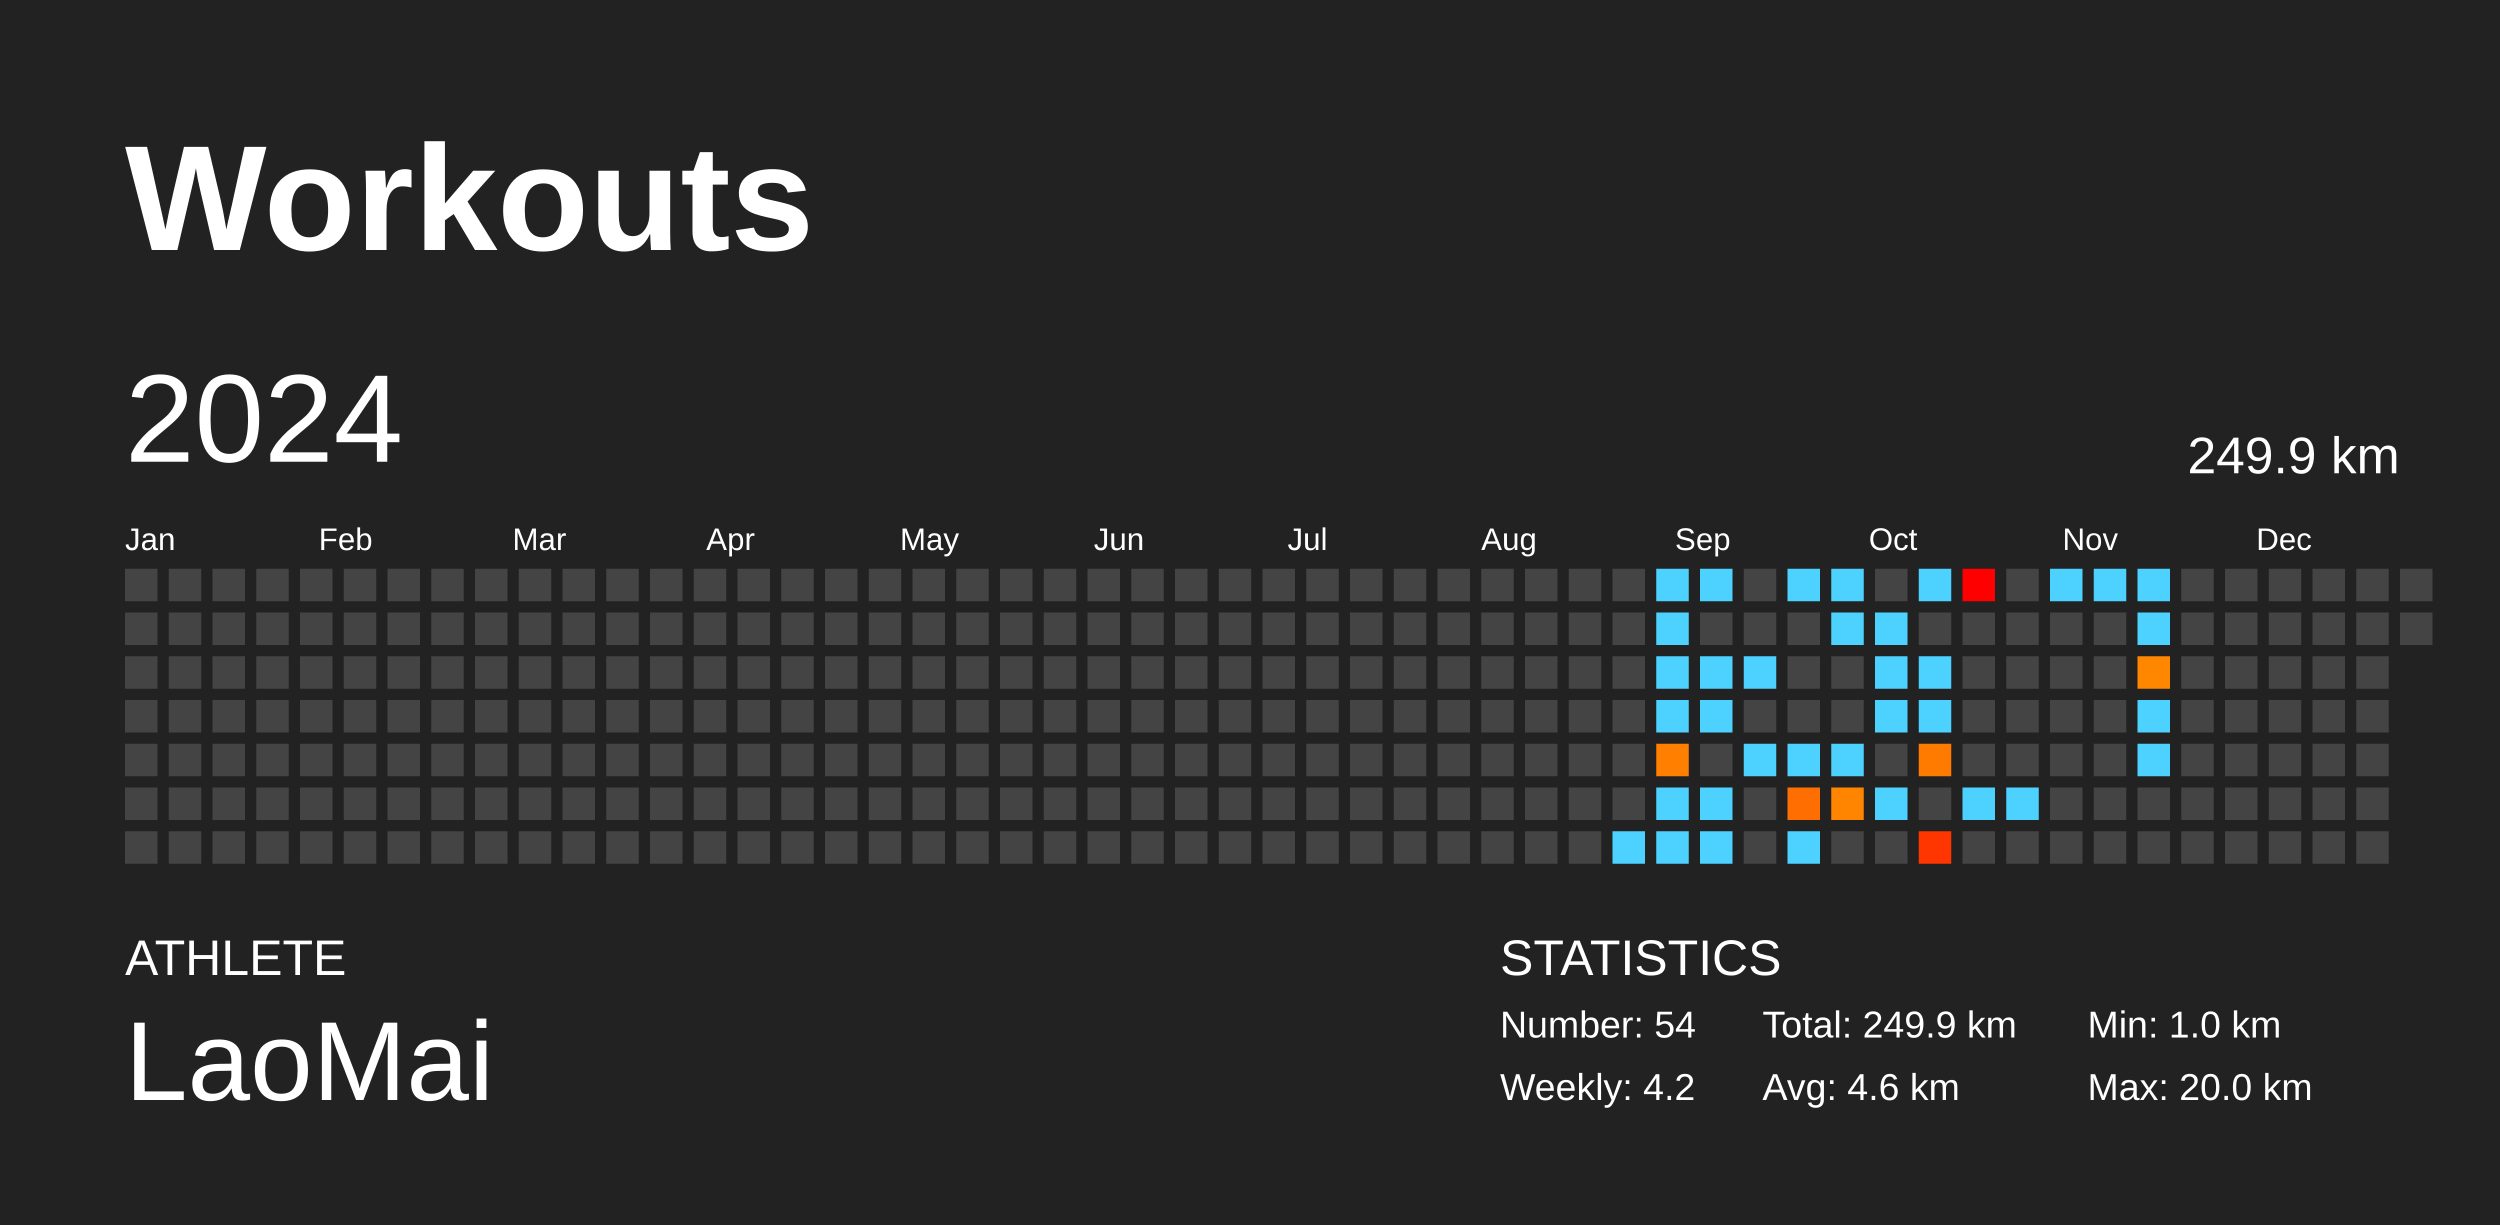
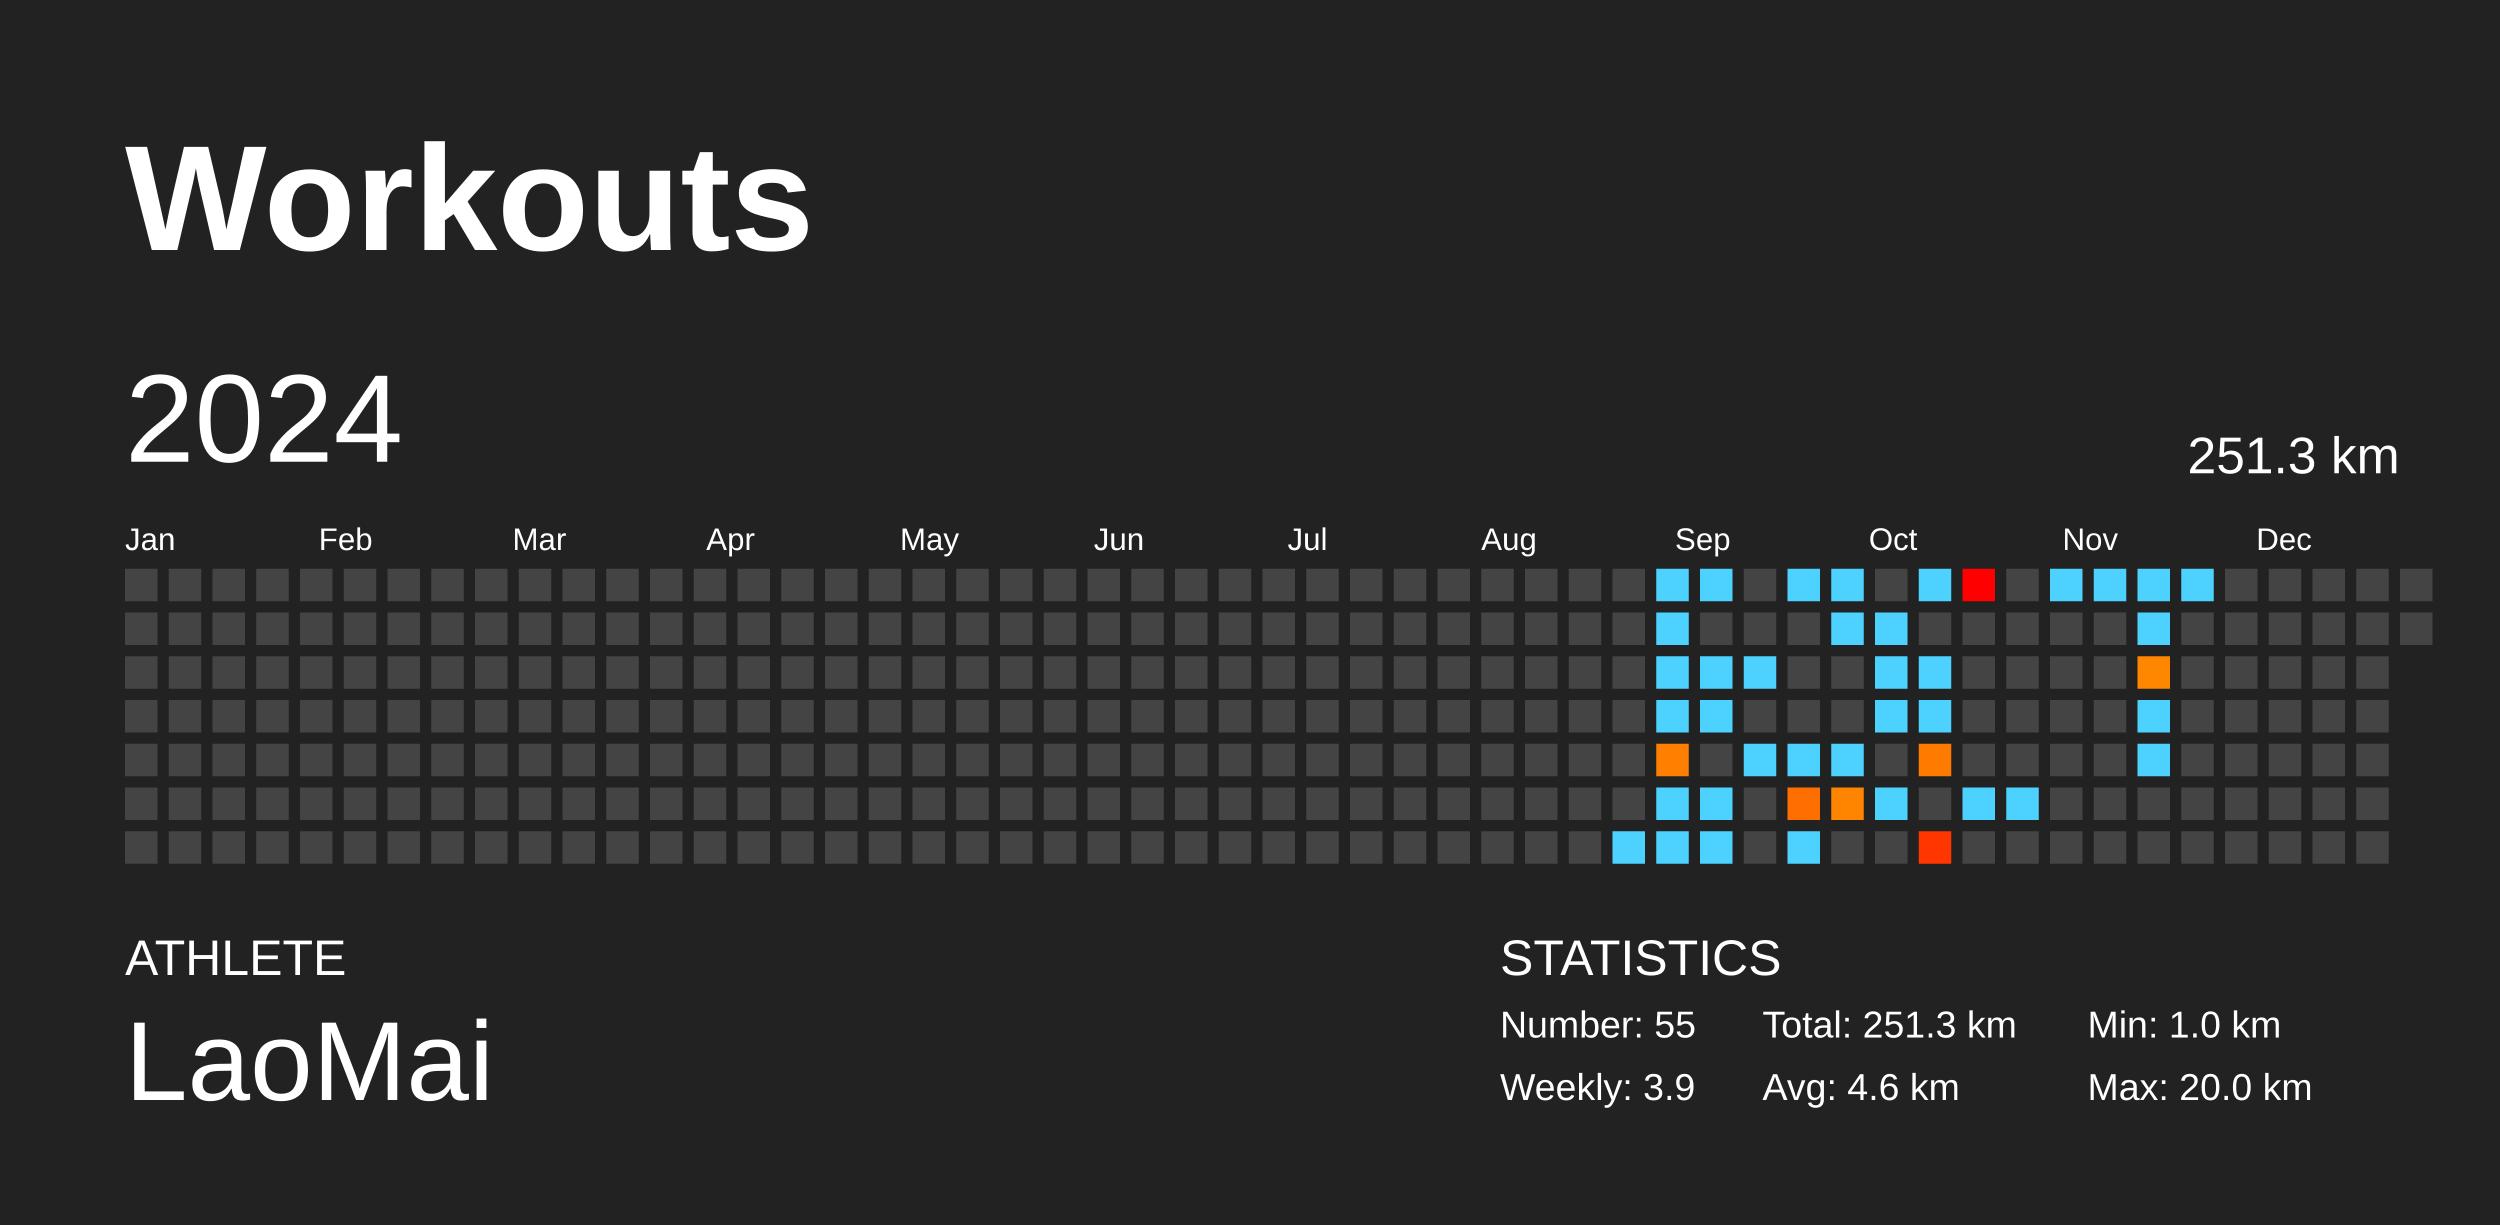
<svg xmlns="http://www.w3.org/2000/svg" baseProfile="full" height="98mm" version="1.1" viewBox="0,0,200,98" width="200mm">
  <defs />
  <rect fill="#222222" height="98" width="200" x="0" y="0" />
  <text fill="#FFFFFF" style="font-size:12px; font-family:Arial; font-weight:bold;" x="10" y="20">Workouts</text>
  <text fill="#FFFFFF" style="font-size:4px; font-family:Arial" x="10" y="78">ATHLETE</text>
  <text fill="#FFFFFF" style="font-size:9px; font-family:Arial" x="10" y="88">LaoMai</text>
  <text fill="#FFFFFF" style="font-size:4px; font-family:Arial" x="120" y="78">STATISTICS</text>
-   <text fill="#FFFFFF" style="font-size:3px; font-family:Arial" x="120" y="83">Number: 54</text>
-   <text fill="#FFFFFF" style="font-size:3px; font-family:Arial" x="120" y="88">Weekly: 4.2</text>
-   <text fill="#FFFFFF" style="font-size:3px; font-family:Arial" x="141" y="83">Total: 249.9 km</text>
+   <text fill="#FFFFFF" style="font-size:3px; font-family:Arial" x="120" y="83">Number: 55</text>
+   <text fill="#FFFFFF" style="font-size:3px; font-family:Arial" x="120" y="88">Weekly: 3.9</text>
+   <text fill="#FFFFFF" style="font-size:3px; font-family:Arial" x="141" y="83">Total: 251.3 km</text>
  <text fill="#FFFFFF" style="font-size:3px; font-family:Arial" x="141" y="88">Avg: 4.6 km</text>
  <text fill="#FFFFFF" style="font-size:3px; font-family:Arial" x="167" y="83">Min: 1.0 km</text>
  <text fill="#FFFFFF" style="font-size:3px; font-family:Arial" x="167" y="88">Max: 20.0 km</text>
  <text dominant-baseline="hanging" fill="#FFFFFF" style="font-size:10.0px; font-family:Arial;" x="10" y="30">2024</text>
-   <text dominant-baseline="hanging" fill="#FFFFFF" style="font-size:4.125px; font-family:Arial;" x="175" y="35">249.9 km</text>
+   <text dominant-baseline="hanging" fill="#FFFFFF" style="font-size:4.125px; font-family:Arial;" x="175" y="35">251.3 km</text>
  <text fill="#FFFFFF" style="font-size:2.5px; font-family:Arial" x="10.0" y="44">Jan</text>
  <text fill="#FFFFFF" style="font-size:2.5px; font-family:Arial" x="25.5" y="44">Feb</text>
  <text fill="#FFFFFF" style="font-size:2.5px; font-family:Arial" x="41.0" y="44">Mar</text>
  <text fill="#FFFFFF" style="font-size:2.5px; font-family:Arial" x="56.5" y="44">Apr</text>
  <text fill="#FFFFFF" style="font-size:2.5px; font-family:Arial" x="72.0" y="44">May</text>
  <text fill="#FFFFFF" style="font-size:2.5px; font-family:Arial" x="87.5" y="44">Jun</text>
  <text fill="#FFFFFF" style="font-size:2.5px; font-family:Arial" x="103.0" y="44">Jul</text>
  <text fill="#FFFFFF" style="font-size:2.5px; font-family:Arial" x="118.5" y="44">Aug</text>
  <text fill="#FFFFFF" style="font-size:2.5px; font-family:Arial" x="134.0" y="44">Sep</text>
  <text fill="#FFFFFF" style="font-size:2.5px; font-family:Arial" x="149.5" y="44">Oct</text>
  <text fill="#FFFFFF" style="font-size:2.5px; font-family:Arial" x="165.0" y="44">Nov</text>
  <text fill="#FFFFFF" style="font-size:2.5px; font-family:Arial" x="180.5" y="44">Dec</text>
  <rect fill="#444444" height="2.6" width="2.6" x="10.0" y="45.5" />
  <rect fill="#444444" height="2.6" width="2.6" x="10.0" y="49.0" />
  <rect fill="#444444" height="2.6" width="2.6" x="10.0" y="52.5" />
  <rect fill="#444444" height="2.6" width="2.6" x="10.0" y="56.0" />
  <rect fill="#444444" height="2.6" width="2.6" x="10.0" y="59.5" />
  <rect fill="#444444" height="2.6" width="2.6" x="10.0" y="63.0" />
  <rect fill="#444444" height="2.6" width="2.6" x="10.0" y="66.5" />
  <rect fill="#444444" height="2.6" width="2.6" x="13.5" y="45.5" />
  <rect fill="#444444" height="2.6" width="2.6" x="13.5" y="49.0" />
  <rect fill="#444444" height="2.6" width="2.6" x="13.5" y="52.5" />
  <rect fill="#444444" height="2.6" width="2.6" x="13.5" y="56.0" />
  <rect fill="#444444" height="2.6" width="2.6" x="13.5" y="59.5" />
  <rect fill="#444444" height="2.6" width="2.6" x="13.5" y="63.0" />
  <rect fill="#444444" height="2.6" width="2.6" x="13.5" y="66.5" />
  <rect fill="#444444" height="2.6" width="2.6" x="17.0" y="45.5" />
  <rect fill="#444444" height="2.6" width="2.6" x="17.0" y="49.0" />
  <rect fill="#444444" height="2.6" width="2.6" x="17.0" y="52.5" />
  <rect fill="#444444" height="2.6" width="2.6" x="17.0" y="56.0" />
  <rect fill="#444444" height="2.6" width="2.6" x="17.0" y="59.5" />
  <rect fill="#444444" height="2.6" width="2.6" x="17.0" y="63.0" />
  <rect fill="#444444" height="2.6" width="2.6" x="17.0" y="66.5" />
  <rect fill="#444444" height="2.6" width="2.6" x="20.5" y="45.5" />
  <rect fill="#444444" height="2.6" width="2.6" x="20.5" y="49.0" />
  <rect fill="#444444" height="2.6" width="2.6" x="20.5" y="52.5" />
  <rect fill="#444444" height="2.6" width="2.6" x="20.5" y="56.0" />
  <rect fill="#444444" height="2.6" width="2.6" x="20.5" y="59.5" />
  <rect fill="#444444" height="2.6" width="2.6" x="20.5" y="63.0" />
  <rect fill="#444444" height="2.6" width="2.6" x="20.5" y="66.5" />
  <rect fill="#444444" height="2.6" width="2.6" x="24.0" y="45.5" />
  <rect fill="#444444" height="2.6" width="2.6" x="24.0" y="49.0" />
  <rect fill="#444444" height="2.6" width="2.6" x="24.0" y="52.5" />
  <rect fill="#444444" height="2.6" width="2.6" x="24.0" y="56.0" />
  <rect fill="#444444" height="2.6" width="2.6" x="24.0" y="59.5" />
  <rect fill="#444444" height="2.6" width="2.6" x="24.0" y="63.0" />
  <rect fill="#444444" height="2.6" width="2.6" x="24.0" y="66.5" />
  <rect fill="#444444" height="2.6" width="2.6" x="27.5" y="45.5" />
  <rect fill="#444444" height="2.6" width="2.6" x="27.5" y="49.0" />
  <rect fill="#444444" height="2.6" width="2.6" x="27.5" y="52.5" />
  <rect fill="#444444" height="2.6" width="2.6" x="27.5" y="56.0" />
  <rect fill="#444444" height="2.6" width="2.6" x="27.5" y="59.5" />
  <rect fill="#444444" height="2.6" width="2.6" x="27.5" y="63.0" />
  <rect fill="#444444" height="2.6" width="2.6" x="27.5" y="66.5" />
  <rect fill="#444444" height="2.6" width="2.6" x="31.0" y="45.5" />
  <rect fill="#444444" height="2.6" width="2.6" x="31.0" y="49.0" />
  <rect fill="#444444" height="2.6" width="2.6" x="31.0" y="52.5" />
  <rect fill="#444444" height="2.6" width="2.6" x="31.0" y="56.0" />
  <rect fill="#444444" height="2.6" width="2.6" x="31.0" y="59.5" />
  <rect fill="#444444" height="2.6" width="2.6" x="31.0" y="63.0" />
  <rect fill="#444444" height="2.6" width="2.6" x="31.0" y="66.5" />
  <rect fill="#444444" height="2.6" width="2.6" x="34.5" y="45.5" />
  <rect fill="#444444" height="2.6" width="2.6" x="34.5" y="49.0" />
  <rect fill="#444444" height="2.6" width="2.6" x="34.5" y="52.5" />
  <rect fill="#444444" height="2.6" width="2.6" x="34.5" y="56.0" />
  <rect fill="#444444" height="2.6" width="2.6" x="34.5" y="59.5" />
  <rect fill="#444444" height="2.6" width="2.6" x="34.5" y="63.0" />
  <rect fill="#444444" height="2.6" width="2.6" x="34.5" y="66.5" />
  <rect fill="#444444" height="2.6" width="2.6" x="38.0" y="45.5" />
  <rect fill="#444444" height="2.6" width="2.6" x="38.0" y="49.0" />
  <rect fill="#444444" height="2.6" width="2.6" x="38.0" y="52.5" />
  <rect fill="#444444" height="2.6" width="2.6" x="38.0" y="56.0" />
  <rect fill="#444444" height="2.6" width="2.6" x="38.0" y="59.5" />
  <rect fill="#444444" height="2.6" width="2.6" x="38.0" y="63.0" />
  <rect fill="#444444" height="2.6" width="2.6" x="38.0" y="66.5" />
  <rect fill="#444444" height="2.6" width="2.6" x="41.5" y="45.5" />
  <rect fill="#444444" height="2.6" width="2.6" x="41.5" y="49.0" />
  <rect fill="#444444" height="2.6" width="2.6" x="41.5" y="52.5" />
  <rect fill="#444444" height="2.6" width="2.6" x="41.5" y="56.0" />
  <rect fill="#444444" height="2.6" width="2.6" x="41.5" y="59.5" />
  <rect fill="#444444" height="2.6" width="2.6" x="41.5" y="63.0" />
  <rect fill="#444444" height="2.6" width="2.6" x="41.5" y="66.5" />
  <rect fill="#444444" height="2.6" width="2.6" x="45.0" y="45.5" />
  <rect fill="#444444" height="2.6" width="2.6" x="45.0" y="49.0" />
  <rect fill="#444444" height="2.6" width="2.6" x="45.0" y="52.5" />
  <rect fill="#444444" height="2.6" width="2.6" x="45.0" y="56.0" />
  <rect fill="#444444" height="2.6" width="2.6" x="45.0" y="59.5" />
  <rect fill="#444444" height="2.6" width="2.6" x="45.0" y="63.0" />
  <rect fill="#444444" height="2.6" width="2.6" x="45.0" y="66.5" />
  <rect fill="#444444" height="2.6" width="2.6" x="48.5" y="45.5" />
  <rect fill="#444444" height="2.6" width="2.6" x="48.5" y="49.0" />
  <rect fill="#444444" height="2.6" width="2.6" x="48.5" y="52.5" />
  <rect fill="#444444" height="2.6" width="2.6" x="48.5" y="56.0" />
  <rect fill="#444444" height="2.6" width="2.6" x="48.5" y="59.5" />
  <rect fill="#444444" height="2.6" width="2.6" x="48.5" y="63.0" />
  <rect fill="#444444" height="2.6" width="2.6" x="48.5" y="66.5" />
  <rect fill="#444444" height="2.6" width="2.6" x="52.0" y="45.5" />
  <rect fill="#444444" height="2.6" width="2.6" x="52.0" y="49.0" />
  <rect fill="#444444" height="2.6" width="2.6" x="52.0" y="52.5" />
  <rect fill="#444444" height="2.6" width="2.6" x="52.0" y="56.0" />
  <rect fill="#444444" height="2.6" width="2.6" x="52.0" y="59.5" />
  <rect fill="#444444" height="2.6" width="2.6" x="52.0" y="63.0" />
  <rect fill="#444444" height="2.6" width="2.6" x="52.0" y="66.5" />
  <rect fill="#444444" height="2.6" width="2.6" x="55.5" y="45.5" />
  <rect fill="#444444" height="2.6" width="2.6" x="55.5" y="49.0" />
  <rect fill="#444444" height="2.6" width="2.6" x="55.5" y="52.5" />
  <rect fill="#444444" height="2.6" width="2.6" x="55.5" y="56.0" />
  <rect fill="#444444" height="2.6" width="2.6" x="55.5" y="59.5" />
  <rect fill="#444444" height="2.6" width="2.6" x="55.5" y="63.0" />
  <rect fill="#444444" height="2.6" width="2.6" x="55.5" y="66.5" />
  <rect fill="#444444" height="2.6" width="2.6" x="59.0" y="45.5" />
  <rect fill="#444444" height="2.6" width="2.6" x="59.0" y="49.0" />
  <rect fill="#444444" height="2.6" width="2.6" x="59.0" y="52.5" />
  <rect fill="#444444" height="2.6" width="2.6" x="59.0" y="56.0" />
  <rect fill="#444444" height="2.6" width="2.6" x="59.0" y="59.5" />
  <rect fill="#444444" height="2.6" width="2.6" x="59.0" y="63.0" />
  <rect fill="#444444" height="2.6" width="2.6" x="59.0" y="66.5" />
  <rect fill="#444444" height="2.6" width="2.6" x="62.5" y="45.5" />
  <rect fill="#444444" height="2.6" width="2.6" x="62.5" y="49.0" />
  <rect fill="#444444" height="2.6" width="2.6" x="62.5" y="52.5" />
  <rect fill="#444444" height="2.6" width="2.6" x="62.5" y="56.0" />
  <rect fill="#444444" height="2.6" width="2.6" x="62.5" y="59.5" />
  <rect fill="#444444" height="2.6" width="2.6" x="62.5" y="63.0" />
  <rect fill="#444444" height="2.6" width="2.6" x="62.5" y="66.5" />
  <rect fill="#444444" height="2.6" width="2.6" x="66.0" y="45.5" />
  <rect fill="#444444" height="2.6" width="2.6" x="66.0" y="49.0" />
  <rect fill="#444444" height="2.6" width="2.6" x="66.0" y="52.5" />
  <rect fill="#444444" height="2.6" width="2.6" x="66.0" y="56.0" />
  <rect fill="#444444" height="2.6" width="2.6" x="66.0" y="59.5" />
  <rect fill="#444444" height="2.6" width="2.6" x="66.0" y="63.0" />
  <rect fill="#444444" height="2.6" width="2.6" x="66.0" y="66.5" />
  <rect fill="#444444" height="2.6" width="2.6" x="69.5" y="45.5" />
  <rect fill="#444444" height="2.6" width="2.6" x="69.5" y="49.0" />
  <rect fill="#444444" height="2.6" width="2.6" x="69.5" y="52.5" />
  <rect fill="#444444" height="2.6" width="2.6" x="69.5" y="56.0" />
  <rect fill="#444444" height="2.6" width="2.6" x="69.5" y="59.5" />
  <rect fill="#444444" height="2.6" width="2.6" x="69.5" y="63.0" />
  <rect fill="#444444" height="2.6" width="2.6" x="69.5" y="66.5" />
  <rect fill="#444444" height="2.6" width="2.6" x="73.0" y="45.5" />
  <rect fill="#444444" height="2.6" width="2.6" x="73.0" y="49.0" />
  <rect fill="#444444" height="2.6" width="2.6" x="73.0" y="52.5" />
  <rect fill="#444444" height="2.6" width="2.6" x="73.0" y="56.0" />
  <rect fill="#444444" height="2.6" width="2.6" x="73.0" y="59.5" />
  <rect fill="#444444" height="2.6" width="2.6" x="73.0" y="63.0" />
  <rect fill="#444444" height="2.6" width="2.6" x="73.0" y="66.5" />
  <rect fill="#444444" height="2.6" width="2.6" x="76.5" y="45.5" />
  <rect fill="#444444" height="2.6" width="2.6" x="76.5" y="49.0" />
  <rect fill="#444444" height="2.6" width="2.6" x="76.5" y="52.5" />
  <rect fill="#444444" height="2.6" width="2.6" x="76.5" y="56.0" />
  <rect fill="#444444" height="2.6" width="2.6" x="76.5" y="59.5" />
  <rect fill="#444444" height="2.6" width="2.6" x="76.5" y="63.0" />
  <rect fill="#444444" height="2.6" width="2.6" x="76.5" y="66.5" />
  <rect fill="#444444" height="2.6" width="2.6" x="80.0" y="45.5" />
  <rect fill="#444444" height="2.6" width="2.6" x="80.0" y="49.0" />
  <rect fill="#444444" height="2.6" width="2.6" x="80.0" y="52.5" />
  <rect fill="#444444" height="2.6" width="2.6" x="80.0" y="56.0" />
  <rect fill="#444444" height="2.6" width="2.6" x="80.0" y="59.5" />
  <rect fill="#444444" height="2.6" width="2.6" x="80.0" y="63.0" />
  <rect fill="#444444" height="2.6" width="2.6" x="80.0" y="66.5" />
  <rect fill="#444444" height="2.6" width="2.6" x="83.5" y="45.5" />
  <rect fill="#444444" height="2.6" width="2.6" x="83.5" y="49.0" />
  <rect fill="#444444" height="2.6" width="2.6" x="83.5" y="52.5" />
  <rect fill="#444444" height="2.6" width="2.6" x="83.5" y="56.0" />
  <rect fill="#444444" height="2.6" width="2.6" x="83.5" y="59.5" />
  <rect fill="#444444" height="2.6" width="2.6" x="83.5" y="63.0" />
  <rect fill="#444444" height="2.6" width="2.6" x="83.5" y="66.5" />
  <rect fill="#444444" height="2.6" width="2.6" x="87.0" y="45.5" />
  <rect fill="#444444" height="2.6" width="2.6" x="87.0" y="49.0" />
  <rect fill="#444444" height="2.6" width="2.6" x="87.0" y="52.5" />
  <rect fill="#444444" height="2.6" width="2.6" x="87.0" y="56.0" />
  <rect fill="#444444" height="2.6" width="2.6" x="87.0" y="59.5" />
  <rect fill="#444444" height="2.6" width="2.6" x="87.0" y="63.0" />
  <rect fill="#444444" height="2.6" width="2.6" x="87.0" y="66.5" />
  <rect fill="#444444" height="2.6" width="2.6" x="90.5" y="45.5" />
  <rect fill="#444444" height="2.6" width="2.6" x="90.5" y="49.0" />
  <rect fill="#444444" height="2.6" width="2.6" x="90.5" y="52.5" />
  <rect fill="#444444" height="2.6" width="2.6" x="90.5" y="56.0" />
  <rect fill="#444444" height="2.6" width="2.6" x="90.5" y="59.5" />
  <rect fill="#444444" height="2.6" width="2.6" x="90.5" y="63.0" />
  <rect fill="#444444" height="2.6" width="2.6" x="90.5" y="66.5" />
  <rect fill="#444444" height="2.6" width="2.6" x="94.0" y="45.5" />
  <rect fill="#444444" height="2.6" width="2.6" x="94.0" y="49.0" />
  <rect fill="#444444" height="2.6" width="2.6" x="94.0" y="52.5" />
  <rect fill="#444444" height="2.6" width="2.6" x="94.0" y="56.0" />
  <rect fill="#444444" height="2.6" width="2.6" x="94.0" y="59.5" />
  <rect fill="#444444" height="2.6" width="2.6" x="94.0" y="63.0" />
  <rect fill="#444444" height="2.6" width="2.6" x="94.0" y="66.5" />
  <rect fill="#444444" height="2.6" width="2.6" x="97.5" y="45.5" />
  <rect fill="#444444" height="2.6" width="2.6" x="97.5" y="49.0" />
  <rect fill="#444444" height="2.6" width="2.6" x="97.5" y="52.5" />
  <rect fill="#444444" height="2.6" width="2.6" x="97.5" y="56.0" />
  <rect fill="#444444" height="2.6" width="2.6" x="97.5" y="59.5" />
  <rect fill="#444444" height="2.6" width="2.6" x="97.5" y="63.0" />
  <rect fill="#444444" height="2.6" width="2.6" x="97.5" y="66.5" />
  <rect fill="#444444" height="2.6" width="2.6" x="101.0" y="45.5" />
  <rect fill="#444444" height="2.6" width="2.6" x="101.0" y="49.0" />
  <rect fill="#444444" height="2.6" width="2.6" x="101.0" y="52.5" />
  <rect fill="#444444" height="2.6" width="2.6" x="101.0" y="56.0" />
  <rect fill="#444444" height="2.6" width="2.6" x="101.0" y="59.5" />
  <rect fill="#444444" height="2.6" width="2.6" x="101.0" y="63.0" />
  <rect fill="#444444" height="2.6" width="2.6" x="101.0" y="66.5" />
  <rect fill="#444444" height="2.6" width="2.6" x="104.5" y="45.5" />
  <rect fill="#444444" height="2.6" width="2.6" x="104.5" y="49.0" />
  <rect fill="#444444" height="2.6" width="2.6" x="104.5" y="52.5" />
  <rect fill="#444444" height="2.6" width="2.6" x="104.5" y="56.0" />
  <rect fill="#444444" height="2.6" width="2.6" x="104.5" y="59.5" />
  <rect fill="#444444" height="2.6" width="2.6" x="104.5" y="63.0" />
  <rect fill="#444444" height="2.6" width="2.6" x="104.5" y="66.5" />
  <rect fill="#444444" height="2.6" width="2.6" x="108.0" y="45.5" />
  <rect fill="#444444" height="2.6" width="2.6" x="108.0" y="49.0" />
  <rect fill="#444444" height="2.6" width="2.6" x="108.0" y="52.5" />
  <rect fill="#444444" height="2.6" width="2.6" x="108.0" y="56.0" />
  <rect fill="#444444" height="2.6" width="2.6" x="108.0" y="59.5" />
  <rect fill="#444444" height="2.6" width="2.6" x="108.0" y="63.0" />
  <rect fill="#444444" height="2.6" width="2.6" x="108.0" y="66.5" />
  <rect fill="#444444" height="2.6" width="2.6" x="111.5" y="45.5" />
  <rect fill="#444444" height="2.6" width="2.6" x="111.5" y="49.0" />
  <rect fill="#444444" height="2.6" width="2.6" x="111.5" y="52.5" />
  <rect fill="#444444" height="2.6" width="2.6" x="111.5" y="56.0" />
  <rect fill="#444444" height="2.6" width="2.6" x="111.5" y="59.5" />
  <rect fill="#444444" height="2.6" width="2.6" x="111.5" y="63.0" />
  <rect fill="#444444" height="2.6" width="2.6" x="111.5" y="66.5" />
  <rect fill="#444444" height="2.6" width="2.6" x="115.0" y="45.5" />
  <rect fill="#444444" height="2.6" width="2.6" x="115.0" y="49.0" />
  <rect fill="#444444" height="2.6" width="2.6" x="115.0" y="52.5" />
  <rect fill="#444444" height="2.6" width="2.6" x="115.0" y="56.0" />
  <rect fill="#444444" height="2.6" width="2.6" x="115.0" y="59.5" />
  <rect fill="#444444" height="2.6" width="2.6" x="115.0" y="63.0" />
  <rect fill="#444444" height="2.6" width="2.6" x="115.0" y="66.5" />
  <rect fill="#444444" height="2.6" width="2.6" x="118.5" y="45.5" />
  <rect fill="#444444" height="2.6" width="2.6" x="118.5" y="49.0" />
  <rect fill="#444444" height="2.6" width="2.6" x="118.5" y="52.5" />
  <rect fill="#444444" height="2.6" width="2.6" x="118.5" y="56.0" />
  <rect fill="#444444" height="2.6" width="2.6" x="118.5" y="59.5" />
  <rect fill="#444444" height="2.6" width="2.6" x="118.5" y="63.0" />
  <rect fill="#444444" height="2.6" width="2.6" x="118.5" y="66.5" />
  <rect fill="#444444" height="2.6" width="2.6" x="122.0" y="45.5" />
  <rect fill="#444444" height="2.6" width="2.6" x="122.0" y="49.0" />
  <rect fill="#444444" height="2.6" width="2.6" x="122.0" y="52.5" />
  <rect fill="#444444" height="2.6" width="2.6" x="122.0" y="56.0" />
  <rect fill="#444444" height="2.6" width="2.6" x="122.0" y="59.5" />
  <rect fill="#444444" height="2.6" width="2.6" x="122.0" y="63.0" />
  <rect fill="#444444" height="2.6" width="2.6" x="122.0" y="66.5" />
  <rect fill="#444444" height="2.6" width="2.6" x="125.5" y="45.5" />
  <rect fill="#444444" height="2.6" width="2.6" x="125.5" y="49.0" />
  <rect fill="#444444" height="2.6" width="2.6" x="125.5" y="52.5" />
  <rect fill="#444444" height="2.6" width="2.6" x="125.5" y="56.0" />
  <rect fill="#444444" height="2.6" width="2.6" x="125.5" y="59.5" />
  <rect fill="#444444" height="2.6" width="2.6" x="125.5" y="63.0" />
  <rect fill="#444444" height="2.6" width="2.6" x="125.5" y="66.5" />
  <rect fill="#444444" height="2.6" width="2.6" x="129.0" y="45.5" />
  <rect fill="#444444" height="2.6" width="2.6" x="129.0" y="49.0" />
  <rect fill="#444444" height="2.6" width="2.6" x="129.0" y="52.5" />
  <rect fill="#444444" height="2.6" width="2.6" x="129.0" y="56.0" />
  <rect fill="#444444" height="2.6" width="2.6" x="129.0" y="59.5" />
  <rect fill="#444444" height="2.6" width="2.6" x="129.0" y="63.0" />
  <rect fill="#4dd2ff" height="2.6" width="2.6" x="129.0" y="66.5" />
  <rect fill="#4dd2ff" height="2.6" width="2.6" x="132.5" y="45.5" />
  <rect fill="#4dd2ff" height="2.6" width="2.6" x="132.5" y="49.0" />
  <rect fill="#4dd2ff" height="2.6" width="2.6" x="132.5" y="52.5" />
  <rect fill="#4dd2ff" height="2.6" width="2.6" x="132.5" y="56.0" />
  <rect fill="#ff7f00" height="2.6" width="2.6" x="132.5" y="59.5" />
  <rect fill="#4dd2ff" height="2.6" width="2.6" x="132.5" y="63.0" />
  <rect fill="#4dd2ff" height="2.6" width="2.6" x="132.5" y="66.5" />
  <rect fill="#4dd2ff" height="2.6" width="2.6" x="136.0" y="45.5" />
  <rect fill="#444444" height="2.6" width="2.6" x="136.0" y="49.0" />
  <rect fill="#4dd2ff" height="2.6" width="2.6" x="136.0" y="52.5" />
  <rect fill="#4dd2ff" height="2.6" width="2.6" x="136.0" y="56.0" />
  <rect fill="#444444" height="2.6" width="2.6" x="136.0" y="59.5" />
  <rect fill="#4dd2ff" height="2.6" width="2.6" x="136.0" y="63.0" />
  <rect fill="#4dd2ff" height="2.6" width="2.6" x="136.0" y="66.5" />
  <rect fill="#444444" height="2.6" width="2.6" x="139.5" y="45.5" />
  <rect fill="#444444" height="2.6" width="2.6" x="139.5" y="49.0" />
  <rect fill="#4dd2ff" height="2.6" width="2.6" x="139.5" y="52.5" />
  <rect fill="#444444" height="2.6" width="2.6" x="139.5" y="56.0" />
  <rect fill="#4dd2ff" height="2.6" width="2.6" x="139.5" y="59.5" />
  <rect fill="#444444" height="2.6" width="2.6" x="139.5" y="63.0" />
  <rect fill="#444444" height="2.6" width="2.6" x="139.5" y="66.5" />
  <rect fill="#4dd2ff" height="2.6" width="2.6" x="143.0" y="45.5" />
  <rect fill="#444444" height="2.6" width="2.6" x="143.0" y="49.0" />
  <rect fill="#444444" height="2.6" width="2.6" x="143.0" y="52.5" />
  <rect fill="#444444" height="2.6" width="2.6" x="143.0" y="56.0" />
  <rect fill="#4dd2ff" height="2.6" width="2.6" x="143.0" y="59.5" />
  <rect fill="#ff6e00" height="2.6" width="2.6" x="143.0" y="63.0" />
  <rect fill="#4dd2ff" height="2.6" width="2.6" x="143.0" y="66.5" />
  <rect fill="#4dd2ff" height="2.6" width="2.6" x="146.5" y="45.5" />
  <rect fill="#4dd2ff" height="2.6" width="2.6" x="146.5" y="49.0" />
  <rect fill="#444444" height="2.6" width="2.6" x="146.5" y="52.5" />
  <rect fill="#444444" height="2.6" width="2.6" x="146.5" y="56.0" />
  <rect fill="#4dd2ff" height="2.6" width="2.6" x="146.5" y="59.5" />
  <rect fill="#ff8400" height="2.6" width="2.6" x="146.5" y="63.0" />
  <rect fill="#444444" height="2.6" width="2.6" x="146.5" y="66.5" />
  <rect fill="#444444" height="2.6" width="2.6" x="150.0" y="45.5" />
  <rect fill="#4dd2ff" height="2.6" width="2.6" x="150.0" y="49.0" />
  <rect fill="#4dd2ff" height="2.6" width="2.6" x="150.0" y="52.5" />
  <rect fill="#4dd2ff" height="2.6" width="2.6" x="150.0" y="56.0" />
  <rect fill="#444444" height="2.6" width="2.6" x="150.0" y="59.5" />
  <rect fill="#4dd2ff" height="2.6" width="2.6" x="150.0" y="63.0" />
  <rect fill="#444444" height="2.6" width="2.6" x="150.0" y="66.5" />
  <rect fill="#4dd2ff" height="2.6" width="2.6" x="153.5" y="45.5" />
  <rect fill="#444444" height="2.6" width="2.6" x="153.5" y="49.0" />
  <rect fill="#4dd2ff" height="2.6" width="2.6" x="153.5" y="52.5" />
  <rect fill="#4dd2ff" height="2.6" width="2.6" x="153.5" y="56.0" />
  <rect fill="#ff7b00" height="2.6" width="2.6" x="153.5" y="59.5" />
  <rect fill="#444444" height="2.6" width="2.6" x="153.5" y="63.0" />
  <rect fill="#ff3600" height="2.6" width="2.6" x="153.5" y="66.5" />
  <rect fill="red" height="2.6" width="2.6" x="157.0" y="45.5" />
  <rect fill="#444444" height="2.6" width="2.6" x="157.0" y="49.0" />
  <rect fill="#444444" height="2.6" width="2.6" x="157.0" y="52.5" />
  <rect fill="#444444" height="2.6" width="2.6" x="157.0" y="56.0" />
  <rect fill="#444444" height="2.6" width="2.6" x="157.0" y="59.5" />
  <rect fill="#4dd2ff" height="2.6" width="2.6" x="157.0" y="63.0" />
  <rect fill="#444444" height="2.6" width="2.6" x="157.0" y="66.5" />
  <rect fill="#444444" height="2.6" width="2.6" x="160.5" y="45.5" />
  <rect fill="#444444" height="2.6" width="2.6" x="160.5" y="49.0" />
  <rect fill="#444444" height="2.6" width="2.6" x="160.5" y="52.5" />
  <rect fill="#444444" height="2.6" width="2.6" x="160.5" y="56.0" />
  <rect fill="#444444" height="2.6" width="2.6" x="160.5" y="59.5" />
  <rect fill="#4dd2ff" height="2.6" width="2.6" x="160.5" y="63.0" />
  <rect fill="#444444" height="2.6" width="2.6" x="160.5" y="66.5" />
  <rect fill="#4dd2ff" height="2.6" width="2.6" x="164.0" y="45.5" />
  <rect fill="#444444" height="2.6" width="2.6" x="164.0" y="49.0" />
  <rect fill="#444444" height="2.6" width="2.6" x="164.0" y="52.5" />
  <rect fill="#444444" height="2.6" width="2.6" x="164.0" y="56.0" />
  <rect fill="#444444" height="2.6" width="2.6" x="164.0" y="59.5" />
  <rect fill="#444444" height="2.6" width="2.6" x="164.0" y="63.0" />
  <rect fill="#444444" height="2.6" width="2.6" x="164.0" y="66.5" />
  <rect fill="#4dd2ff" height="2.6" width="2.6" x="167.5" y="45.5" />
  <rect fill="#444444" height="2.6" width="2.6" x="167.5" y="49.0" />
  <rect fill="#444444" height="2.6" width="2.6" x="167.5" y="52.5" />
  <rect fill="#444444" height="2.6" width="2.6" x="167.5" y="56.0" />
  <rect fill="#444444" height="2.6" width="2.6" x="167.5" y="59.5" />
  <rect fill="#444444" height="2.6" width="2.6" x="167.5" y="63.0" />
  <rect fill="#444444" height="2.6" width="2.6" x="167.5" y="66.5" />
  <rect fill="#4dd2ff" height="2.6" width="2.6" x="171.0" y="45.5" />
  <rect fill="#4dd2ff" height="2.6" width="2.6" x="171.0" y="49.0" />
  <rect fill="#ff8700" height="2.6" width="2.6" x="171.0" y="52.5" />
  <rect fill="#4dd2ff" height="2.6" width="2.6" x="171.0" y="56.0" />
  <rect fill="#4dd2ff" height="2.6" width="2.6" x="171.0" y="59.5" />
  <rect fill="#444444" height="2.6" width="2.6" x="171.0" y="63.0" />
  <rect fill="#444444" height="2.6" width="2.6" x="171.0" y="66.5" />
-   <rect fill="#444444" height="2.6" width="2.6" x="174.5" y="45.5" />
+   <rect fill="#4dd2ff" height="2.6" width="2.6" x="174.5" y="45.5" />
  <rect fill="#444444" height="2.6" width="2.6" x="174.5" y="49.0" />
  <rect fill="#444444" height="2.6" width="2.6" x="174.5" y="52.5" />
  <rect fill="#444444" height="2.6" width="2.6" x="174.5" y="56.0" />
  <rect fill="#444444" height="2.6" width="2.6" x="174.5" y="59.5" />
  <rect fill="#444444" height="2.6" width="2.6" x="174.5" y="63.0" />
  <rect fill="#444444" height="2.6" width="2.6" x="174.5" y="66.5" />
  <rect fill="#444444" height="2.6" width="2.6" x="178.0" y="45.5" />
  <rect fill="#444444" height="2.6" width="2.6" x="178.0" y="49.0" />
  <rect fill="#444444" height="2.6" width="2.6" x="178.0" y="52.5" />
  <rect fill="#444444" height="2.6" width="2.6" x="178.0" y="56.0" />
  <rect fill="#444444" height="2.6" width="2.6" x="178.0" y="59.5" />
  <rect fill="#444444" height="2.6" width="2.6" x="178.0" y="63.0" />
  <rect fill="#444444" height="2.6" width="2.6" x="178.0" y="66.5" />
  <rect fill="#444444" height="2.6" width="2.6" x="181.5" y="45.5" />
  <rect fill="#444444" height="2.6" width="2.6" x="181.5" y="49.0" />
  <rect fill="#444444" height="2.6" width="2.6" x="181.5" y="52.5" />
  <rect fill="#444444" height="2.6" width="2.6" x="181.5" y="56.0" />
  <rect fill="#444444" height="2.6" width="2.6" x="181.5" y="59.5" />
  <rect fill="#444444" height="2.6" width="2.6" x="181.5" y="63.0" />
  <rect fill="#444444" height="2.6" width="2.6" x="181.5" y="66.5" />
  <rect fill="#444444" height="2.6" width="2.6" x="185.0" y="45.5" />
  <rect fill="#444444" height="2.6" width="2.6" x="185.0" y="49.0" />
  <rect fill="#444444" height="2.6" width="2.6" x="185.0" y="52.5" />
  <rect fill="#444444" height="2.6" width="2.6" x="185.0" y="56.0" />
  <rect fill="#444444" height="2.6" width="2.6" x="185.0" y="59.5" />
  <rect fill="#444444" height="2.6" width="2.6" x="185.0" y="63.0" />
  <rect fill="#444444" height="2.6" width="2.6" x="185.0" y="66.5" />
  <rect fill="#444444" height="2.6" width="2.6" x="188.5" y="45.5" />
  <rect fill="#444444" height="2.6" width="2.6" x="188.5" y="49.0" />
  <rect fill="#444444" height="2.6" width="2.6" x="188.5" y="52.5" />
  <rect fill="#444444" height="2.6" width="2.6" x="188.5" y="56.0" />
  <rect fill="#444444" height="2.6" width="2.6" x="188.5" y="59.5" />
  <rect fill="#444444" height="2.6" width="2.6" x="188.5" y="63.0" />
  <rect fill="#444444" height="2.6" width="2.6" x="188.5" y="66.5" />
  <rect fill="#444444" height="2.6" width="2.6" x="192.0" y="45.5" />
  <rect fill="#444444" height="2.6" width="2.6" x="192.0" y="49.0" />
</svg>
